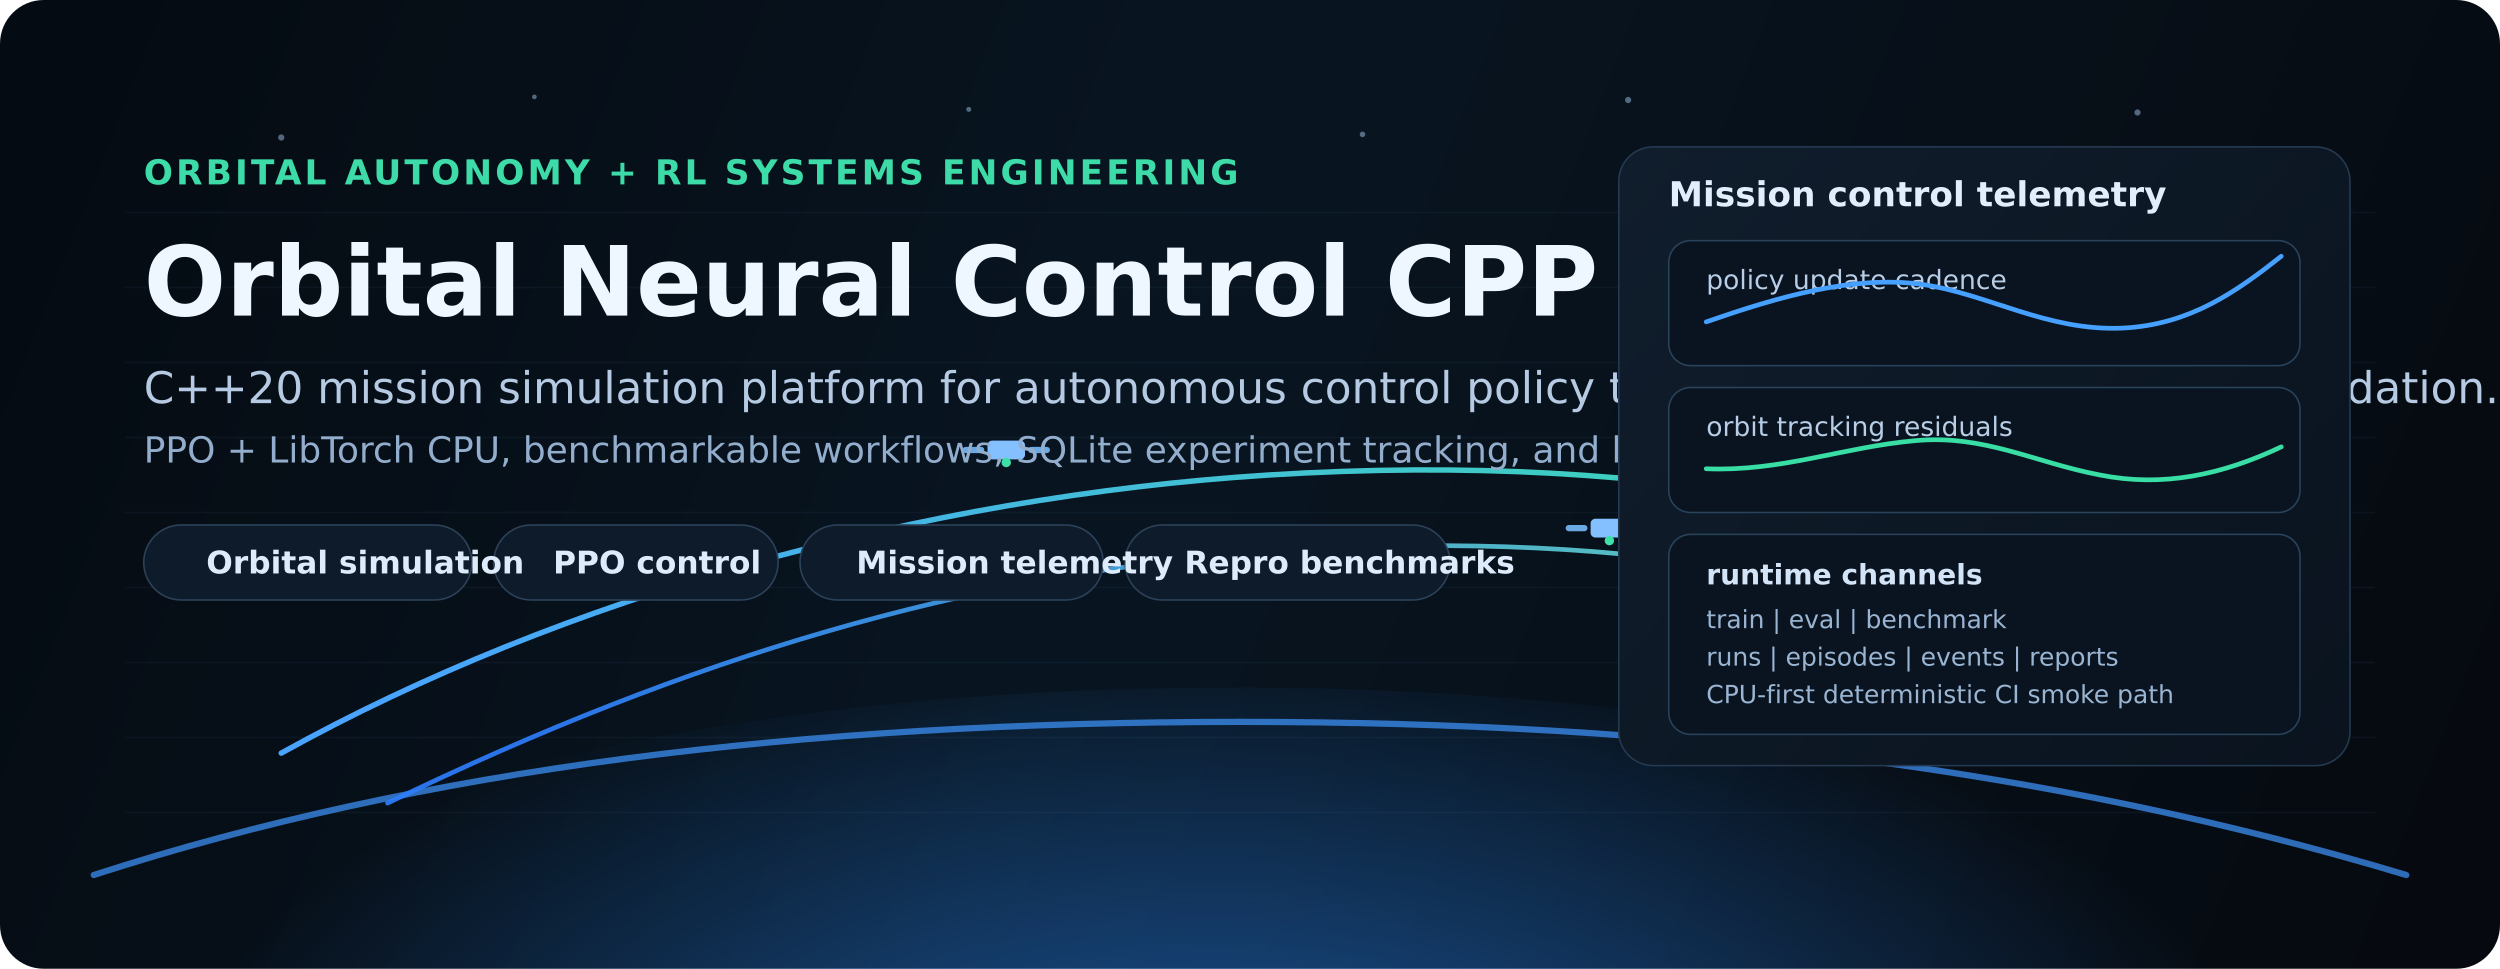
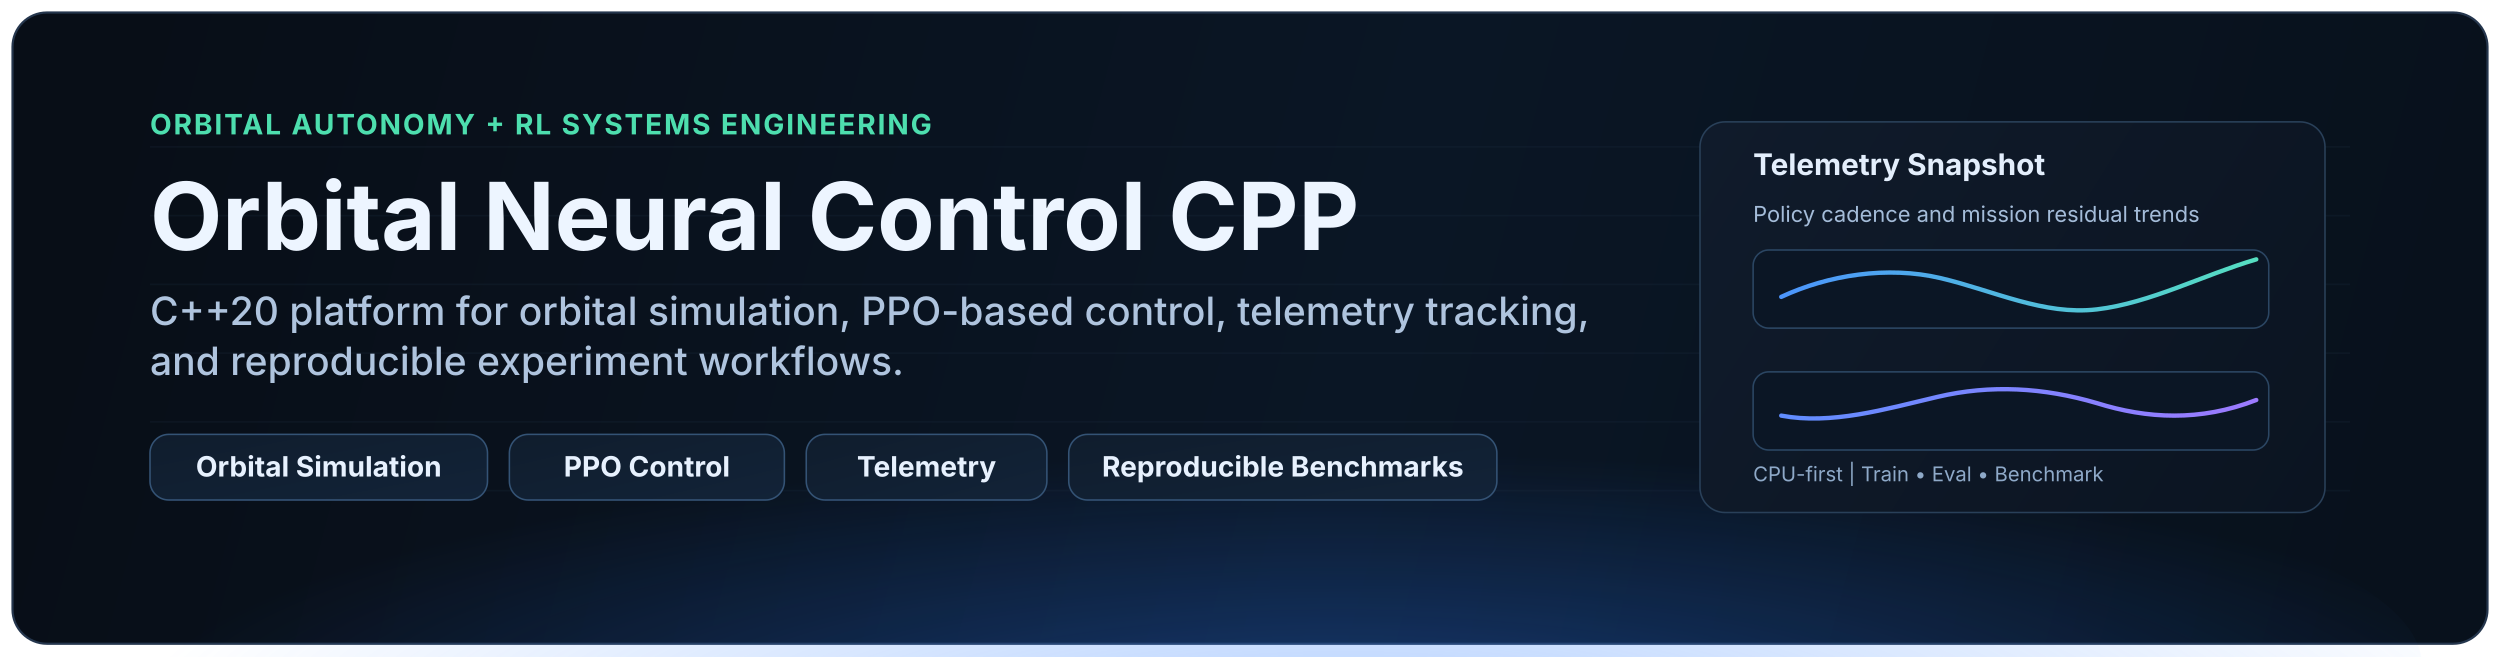
- <svg xmlns="http://www.w3.org/2000/svg" width="1600" height="620" viewBox="0 0 1600 620" fill="none" role="img" aria-labelledby="title desc">
+ <svg xmlns="http://www.w3.org/2000/svg" width="1600" height="420" viewBox="0 0 1600 420" fill="none" role="img" aria-labelledby="title desc">
  <defs>
-     <linearGradient id="bg" x1="60" y1="20" x2="1540" y2="600" gradientUnits="userSpaceOnUse">
-       <stop stop-color="#050B12" />
-       <stop offset="0.45" stop-color="#081521" />
-       <stop offset="1" stop-color="#060A10" />
+     <linearGradient id="bg" x1="80" y1="20" x2="1520" y2="400" gradientUnits="userSpaceOnUse">
+       <stop stop-color="#080E17" />
+       <stop offset="0.55" stop-color="#0A1625" />
+       <stop offset="1" stop-color="#08111C" />
    </linearGradient>
-     <radialGradient id="earthGlow" cx="0" cy="0" r="1" gradientUnits="userSpaceOnUse" gradientTransform="translate(780 730) rotate(90) scale(320 680)">
-       <stop stop-color="#2B8CFF" stop-opacity="0.55" />
-       <stop offset="1" stop-color="#2B8CFF" stop-opacity="0" />
+     <radialGradient id="softGlow" cx="0" cy="0" r="1" gradientUnits="userSpaceOnUse" gradientTransform="translate(860 460) rotate(90) scale(170 780)">
+       <stop stop-color="#2A7BFF" stop-opacity="0.35" />
+       <stop offset="1" stop-color="#2A7BFF" stop-opacity="0" />
    </radialGradient>
-     <linearGradient id="arcA" x1="240" y1="470" x2="1390" y2="250" gradientUnits="userSpaceOnUse">
-       <stop stop-color="#49A3FF" />
-       <stop offset="1" stop-color="#39E1A6" />
+     <linearGradient id="chipFill" x1="0" y1="0" x2="1" y2="1">
+       <stop stop-color="#101D2D" />
+       <stop offset="1" stop-color="#122338" />
    </linearGradient>
-     <linearGradient id="arcB" x1="340" y1="500" x2="1320" y2="280" gradientUnits="userSpaceOnUse">
-       <stop stop-color="#2D7DFF" />
-       <stop offset="1" stop-color="#70F0C4" />
+     <linearGradient id="panelFill" x1="1088" y1="78" x2="1488" y2="328" gradientUnits="userSpaceOnUse">
+       <stop stop-color="#101B2B" />
+       <stop offset="1" stop-color="#0B1421" />
    </linearGradient>
-     <linearGradient id="panel" x1="1040" y1="96" x2="1500" y2="486" gradientUnits="userSpaceOnUse">
-       <stop stop-color="#101D2C" />
-       <stop offset="1" stop-color="#0A131E" />
+     <linearGradient id="lineA" x1="1122" y1="174" x2="1450" y2="174" gradientUnits="userSpaceOnUse">
+       <stop stop-color="#4B90FF" />
+       <stop offset="1" stop-color="#56E0C0" />
+     </linearGradient>
+     <linearGradient id="lineB" x1="1122" y1="252" x2="1450" y2="252" gradientUnits="userSpaceOnUse">
+       <stop stop-color="#5D8EFF" />
+       <stop offset="1" stop-color="#9E7AFF" />
    </linearGradient>
  </defs>
-   <rect width="1600" height="620" rx="28" fill="url(#bg)" />
-   <g opacity="0.22" stroke="#213549" stroke-width="1">
-     <path d="M80 520H1520" />
-     <path d="M80 472H1520" />
-     <path d="M80 424H1520" />
-     <path d="M80 376H1520" />
-     <path d="M80 328H1520" />
-     <path d="M80 280H1520" />
-     <path d="M80 232H1520" />
-     <path d="M80 184H1520" />
-     <path d="M80 136H1520" />
+   <rect x="8" y="8" width="1584" height="404" rx="22" fill="url(#bg)" stroke="#25364D" stroke-width="1.4" />
+   <ellipse cx="820" cy="426" rx="730" ry="156" fill="url(#softGlow)" />
+   <g opacity="0.2" stroke="#203347" stroke-width="1">
+     <path d="M96 94H1504" />
+     <path d="M96 138H1504" />
+     <path d="M96 182H1504" />
+     <path d="M96 226H1504" />
+     <path d="M96 270H1504" />
+     <path d="M96 314H1504" />
  </g>
-   <g fill="#9EC1E5" opacity="0.5">
-     <circle cx="180" cy="88" r="2" />
-     <circle cx="342" cy="62" r="1.5" />
-     <circle cx="486" cy="104" r="2" />
-     <circle cx="620" cy="70" r="1.6" />
-     <circle cx="872" cy="86" r="1.8" />
-     <circle cx="1042" cy="64" r="2" />
-     <circle cx="1218" cy="100" r="1.4" />
-     <circle cx="1368" cy="72" r="2" />
-     <circle cx="1492" cy="98" r="1.6" />
-   </g>
-   <ellipse cx="790" cy="690" rx="760" ry="250" fill="url(#earthGlow)" />
-   <path d="M60 560C270 492 512 462 794 462C1070 462 1314 492 1540 560" stroke="#3E95FF" stroke-width="4" stroke-linecap="round" opacity="0.7" />
-   <path d="M180 482C360 382 590 318 812 304C1068 288 1260 332 1442 412" stroke="url(#arcA)" stroke-width="3.5" stroke-linecap="round" />
-   <path d="M248 514C442 420 620 368 802 354C1030 336 1208 370 1360 436" stroke="url(#arcB)" stroke-width="3" stroke-linecap="round" opacity="0.9" />
-   <g>
-     <rect x="632" y="282" width="24" height="12" rx="3" fill="#84BFFF" />
-     <rect x="616" y="286" width="14" height="4" rx="2" fill="#6BA9E5" />
-     <rect x="658" y="286" width="14" height="4" rx="2" fill="#6BA9E5" />
-     <circle cx="644" cy="296" r="3" fill="#3DE0A7" />
+   <text x="96" y="86" fill="#4DDEAE" font-family="Inter, Segoe UI, Arial, sans-serif" font-size="18" font-weight="700" letter-spacing="1.2">
+     ORBITAL AUTONOMY + RL SYSTEMS ENGINEERING
+   </text>
+   <text x="96" y="160" fill="#EDF5FF" font-family="Inter, Segoe UI, Arial, sans-serif" font-size="60" font-weight="700">
+     Orbital Neural Control CPP
+   </text>
+   <text fill="#AFC4DE" font-family="Inter, Segoe UI, Arial, sans-serif" font-size="25" font-weight="500">
+     <tspan x="96" y="208">C++20 platform for orbital simulation, PPO-based control, telemetry tracking,</tspan>
+     <tspan x="96" y="240">and reproducible experiment workflows.</tspan>
+   </text>
+   <g font-family="Inter, Segoe UI, Arial, sans-serif" font-size="18" font-weight="700" fill="#E7F1FE">
+     <rect x="96" y="278" width="216" height="42" rx="12" fill="url(#chipFill)" stroke="#345375" />
+     <text x="204" y="305" text-anchor="middle">Orbital Simulation</text>
+     <rect x="326" y="278" width="176" height="42" rx="12" fill="url(#chipFill)" stroke="#345375" />
+     <text x="414" y="305" text-anchor="middle">PPO Control</text>
+     <rect x="516" y="278" width="154" height="42" rx="12" fill="url(#chipFill)" stroke="#345375" />
+     <text x="593" y="305" text-anchor="middle">Telemetry</text>
+     <rect x="684" y="278" width="274" height="42" rx="12" fill="url(#chipFill)" stroke="#345375" />
+     <text x="821" y="305" text-anchor="middle">Reproducible Benchmarks</text>
  </g>
  <g>
-     <rect x="1018" y="332" width="24" height="12" rx="3" fill="#84BFFF" />
-     <rect x="1002" y="336" width="14" height="4" rx="2" fill="#6BA9E5" />
-     <rect x="1044" y="336" width="14" height="4" rx="2" fill="#6BA9E5" />
-     <circle cx="1030" cy="346" r="3" fill="#3DE0A7" />
-   </g>
-   <text x="92" y="118" fill="#3CDBA7" font-family="DejaVu Sans, Arial, sans-serif" font-size="22" font-weight="700" letter-spacing="2">ORBITAL AUTONOMY + RL SYSTEMS ENGINEERING</text>
-   <text x="92" y="202" fill="#EEF6FF" font-family="DejaVu Sans, Arial, sans-serif" font-size="62" font-weight="700">Orbital Neural Control CPP</text>
-   <text x="92" y="258" fill="#B6CBE3" font-family="DejaVu Sans, Arial, sans-serif" font-size="28">C++20 mission simulation platform for autonomous control policy training and telemetry-driven validation.</text>
-   <text x="92" y="296" fill="#93AECD" font-family="DejaVu Sans, Arial, sans-serif" font-size="23">PPO + LibTorch CPU, benchmarkable workflows, SQLite experiment tracking, and layered engineering architecture.</text>
-   <g>
-     <rect x="92" y="336" width="210" height="48" rx="24" fill="#0E1B2B" stroke="#2C4259" />
-     <rect x="316" y="336" width="182" height="48" rx="24" fill="#0E1B2B" stroke="#2C4259" />
-     <rect x="512" y="336" width="194" height="48" rx="24" fill="#0E1B2B" stroke="#2C4259" />
-     <rect x="720" y="336" width="208" height="48" rx="24" fill="#0E1B2B" stroke="#2C4259" />
-     <text x="132" y="367" fill="#DEEBFA" font-family="DejaVu Sans, Arial, sans-serif" font-size="20" font-weight="700">Orbital simulation</text>
-     <text x="354" y="367" fill="#DEEBFA" font-family="DejaVu Sans, Arial, sans-serif" font-size="20" font-weight="700">PPO control</text>
-     <text x="548" y="367" fill="#DEEBFA" font-family="DejaVu Sans, Arial, sans-serif" font-size="20" font-weight="700">Mission telemetry</text>
-     <text x="758" y="367" fill="#DEEBFA" font-family="DejaVu Sans, Arial, sans-serif" font-size="20" font-weight="700">Repro benchmarks</text>
-   </g>
-   <g>
-     <rect x="1036" y="94" width="468" height="396" rx="22" fill="url(#panel)" stroke="#253A51" />
-     <text x="1068" y="132" fill="#E2EEFC" font-family="DejaVu Sans, Arial, sans-serif" font-size="22" font-weight="700">Mission control telemetry</text>
-     <rect x="1068" y="154" width="404" height="80" rx="14" fill="#0A1421" stroke="#29435B" />
-     <text x="1092" y="185" fill="#B8CEE6" font-family="DejaVu Sans, Arial, sans-serif" font-size="17">policy update cadence</text>
-     <path d="M1092 206C1138 190 1186 176 1230 182C1272 188 1310 212 1358 210C1402 208 1432 186 1460 164" stroke="#46A0FF" stroke-width="3" stroke-linecap="round" />
-     <rect x="1068" y="248" width="404" height="80" rx="14" fill="#0A1421" stroke="#29435B" />
-     <text x="1092" y="279" fill="#B8CEE6" font-family="DejaVu Sans, Arial, sans-serif" font-size="17">orbit tracking residuals</text>
-     <path d="M1092 300C1140 302 1180 286 1226 282C1270 278 1302 296 1344 304C1384 312 1422 304 1460 286" stroke="#38DEA4" stroke-width="3" stroke-linecap="round" />
-     <rect x="1068" y="342" width="404" height="128" rx="14" fill="#0A1421" stroke="#29435B" />
-     <text x="1092" y="374" fill="#D4E4F7" font-family="DejaVu Sans, Arial, sans-serif" font-size="18" font-weight="700">runtime channels</text>
-     <text x="1092" y="402" fill="#9AB5D2" font-family="DejaVu Sans, Arial, sans-serif" font-size="16">train | eval | benchmark</text>
-     <text x="1092" y="426" fill="#9AB5D2" font-family="DejaVu Sans, Arial, sans-serif" font-size="16">runs | episodes | events | reports</text>
-     <text x="1092" y="450" fill="#9AB5D2" font-family="DejaVu Sans, Arial, sans-serif" font-size="16">CPU-first deterministic CI smoke path</text>
+     <rect x="1088" y="78" width="400" height="250" rx="16" fill="url(#panelFill)" stroke="#294059" />
+     <text x="1122" y="112" fill="#E3EEFC" font-family="Inter, Segoe UI, Arial, sans-serif" font-size="19" font-weight="700">
+       Telemetry Snapshot
+     </text>
+     <text x="1122" y="142" fill="#A4BCD9" font-family="Inter, Segoe UI, Arial, sans-serif" font-size="14">
+       Policy cadence and mission residual trends
+     </text>
+     <rect x="1122" y="160" width="330" height="50" rx="10" fill="#0B1625" stroke="#2B4663" />
+     <path d="M1140 190C1170 176 1208 170 1242 178C1276 186 1308 202 1342 198C1376 194 1410 176 1444 166" stroke="url(#lineA)" stroke-width="2.8" stroke-linecap="round" />
+     <rect x="1122" y="238" width="330" height="50" rx="10" fill="#0B1625" stroke="#2B4663" />
+     <path d="M1140 266C1172 272 1206 262 1240 254C1274 246 1308 248 1342 258C1374 268 1408 270 1444 256" stroke="url(#lineB)" stroke-width="2.8" stroke-linecap="round" />
+     <text x="1122" y="308" fill="#8EA9C8" font-family="Inter, Segoe UI, Arial, sans-serif" font-size="13">
+       CPU-first | Train • Eval • Benchmark
+     </text>
  </g>
</svg>
